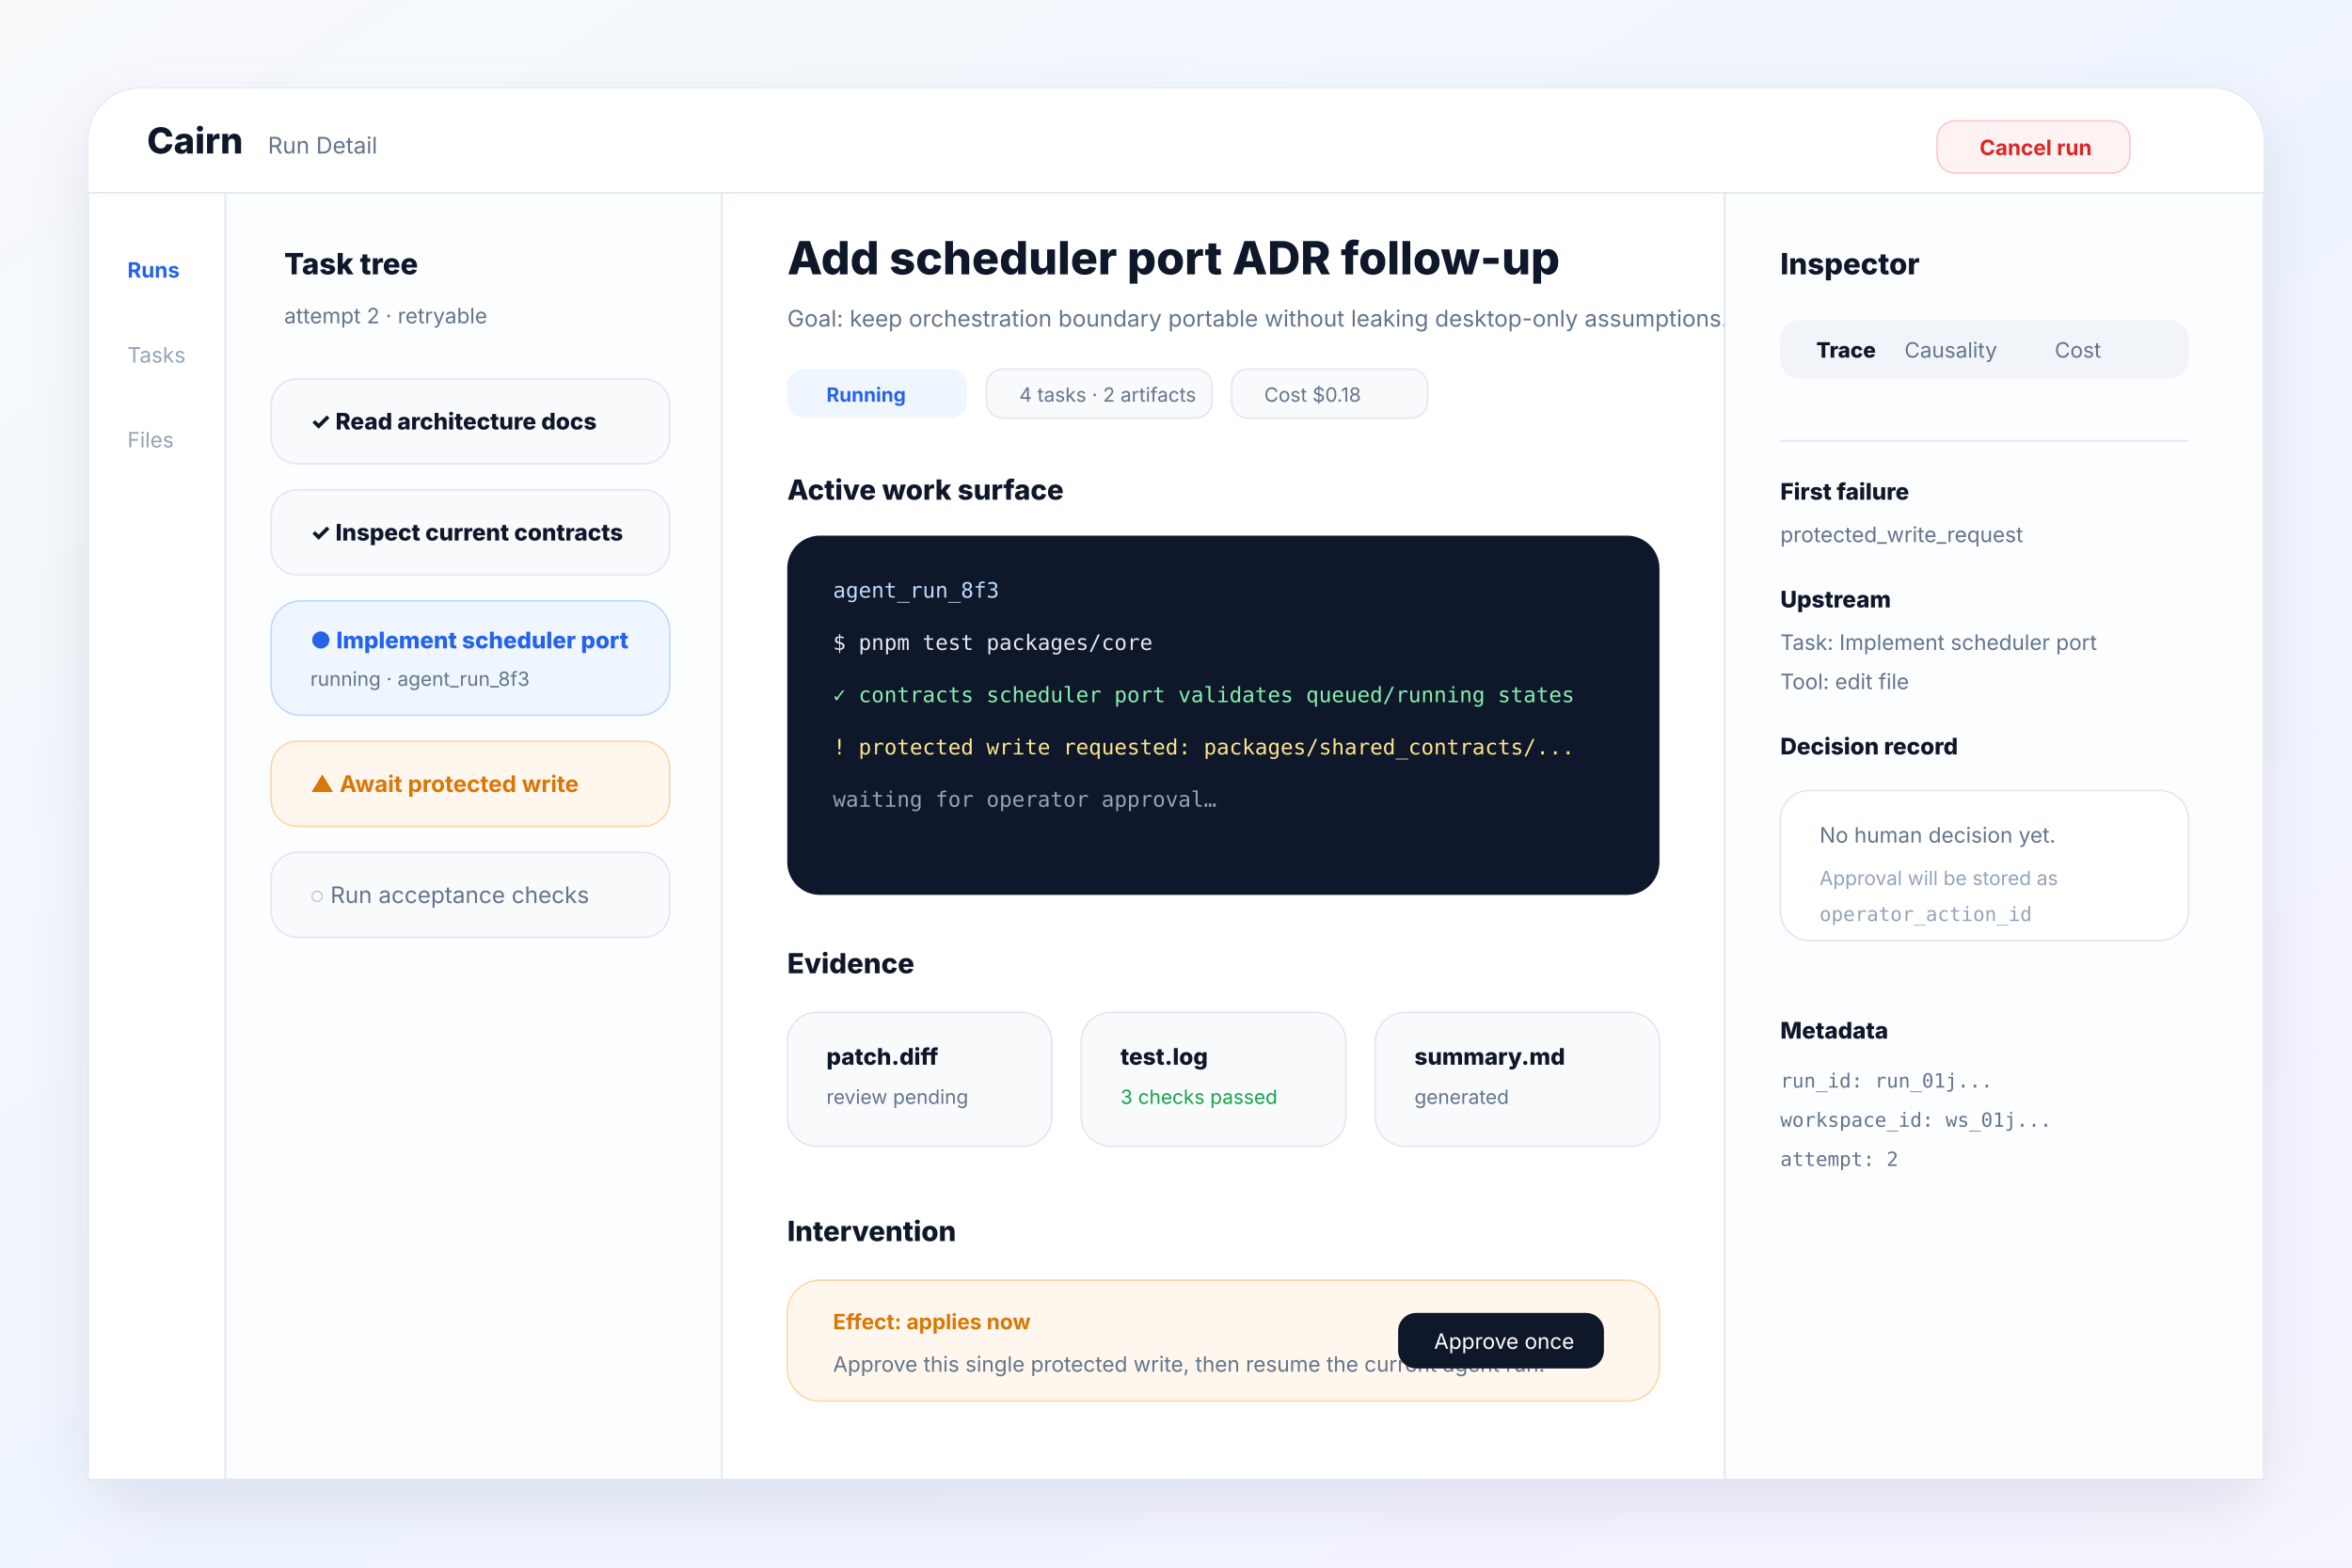
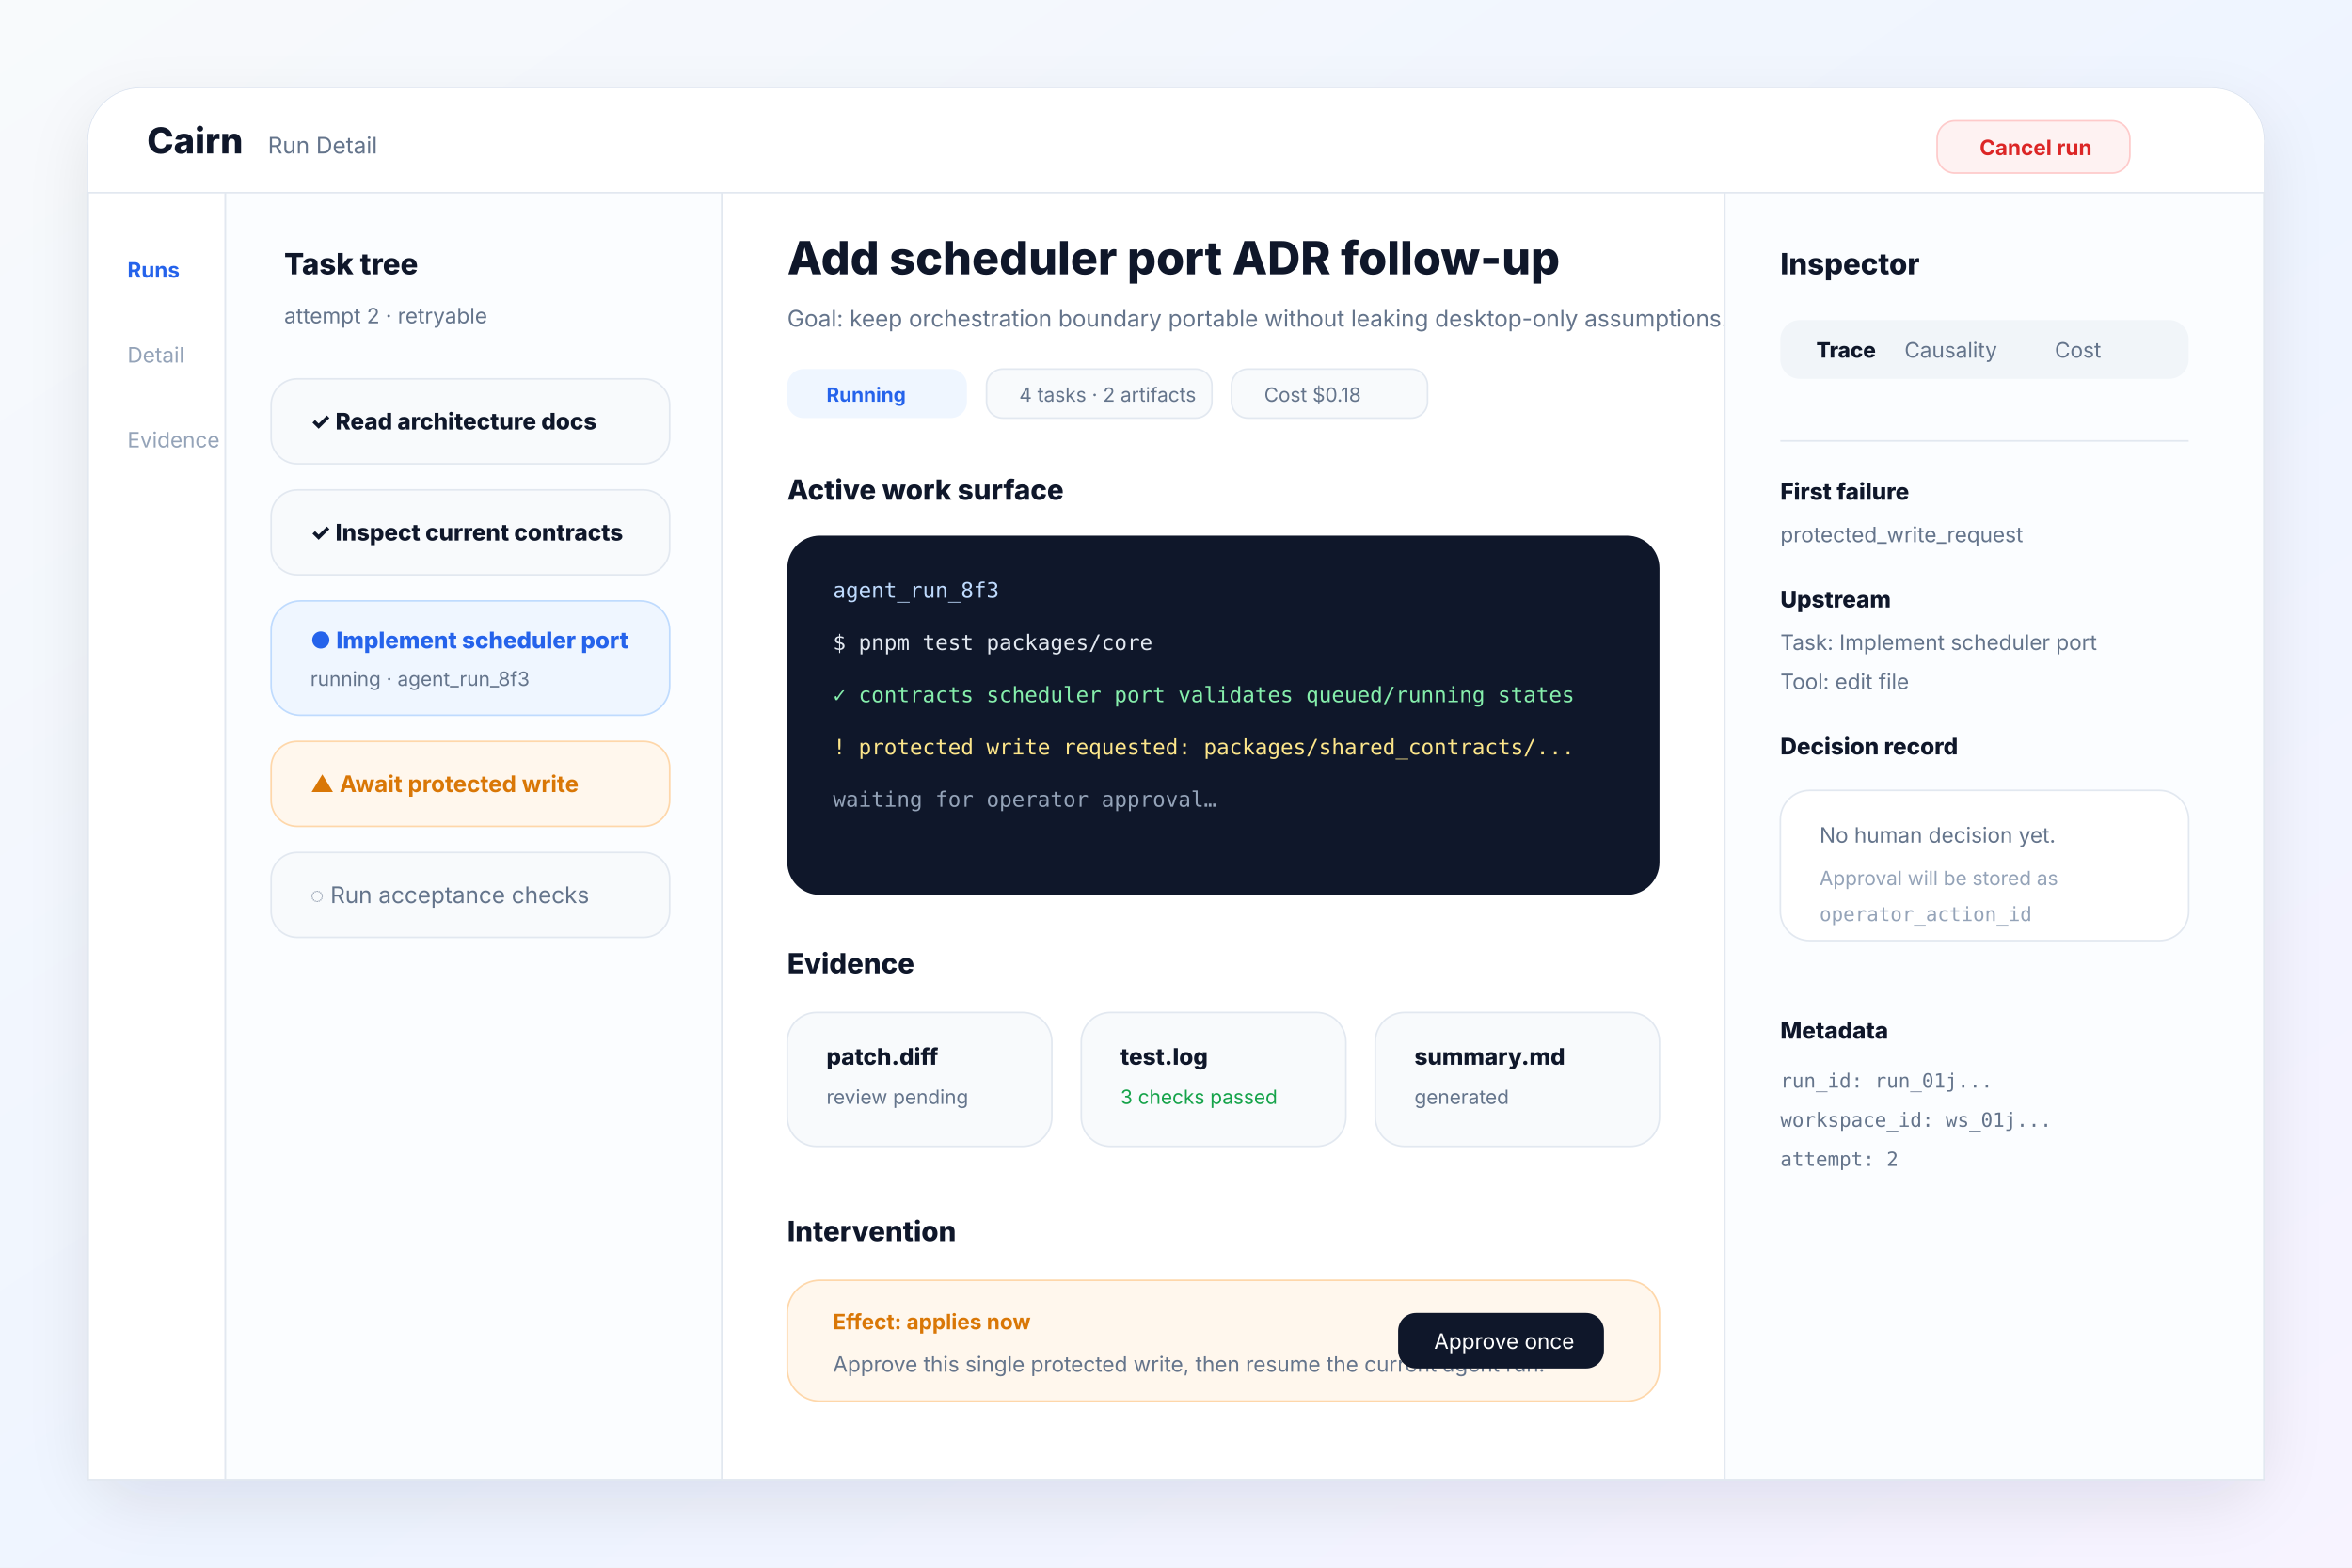
<svg xmlns="http://www.w3.org/2000/svg" width="1440" height="960" viewBox="0 0 1440 960" role="img" aria-labelledby="title desc">
  <defs>
    <linearGradient id="bg" x1="0" y1="0" x2="1" y2="1">
      <stop offset="0%" stop-color="#f8fafc" />
      <stop offset="55%" stop-color="#eef4ff" />
      <stop offset="100%" stop-color="#f7f3ff" />
    </linearGradient>
    <linearGradient id="brand" x1="0" y1="0" x2="1" y2="1">
      <stop offset="0%" stop-color="#2563eb" />
      <stop offset="100%" stop-color="#7c3aed" />
    </linearGradient>
    <filter id="shadow" x="-20%" y="-20%" width="140%" height="140%">
      <feDropShadow dx="0" dy="14" stdDeviation="18" flood-color="#0f172a" flood-opacity="0.10" />
    </filter>
    <style>
      .ui { font-family: Inter, ui-sans-serif, system-ui, -apple-system, BlinkMacSystemFont, 'Segoe UI', sans-serif; }
      .mono { font-family: SFMono-Regular, Menlo, Monaco, Consolas, monospace; }
      .title { font-weight: 760; fill: #0f172a; }
      .muted { fill: #64748b; }
      .soft { fill: #94a3b8; }
      .panel { fill: rgba(255,255,255,0.88); stroke: #dbe3ef; }
      .card { fill: #ffffff; stroke: #dbe3ef; }
      .hair { stroke: #e2e8f0; stroke-width: 1; }
      .blue { fill: #2563eb; }
      .green { fill: #16a34a; }
      .amber { fill: #d97706; }
      .red { fill: #dc2626; }
      .purple { fill: #7c3aed; }
    </style>
  </defs>
  <rect width="1440" height="960" fill="url(#bg)" />
  <rect x="54" y="54" width="1332" height="852" rx="32" class="panel" filter="url(#shadow)" />
  <rect x="54" y="54" width="1332" height="64" rx="32" fill="#ffffff" />
  <rect x="54" y="86" width="1332" height="32" fill="#ffffff" />
  <text x="90" y="94" class="ui title" font-size="22">Cairn</text>
  <text x="164" y="94" class="ui muted" font-size="14">Run Detail</text>
  <rect x="1186" y="74" width="118" height="32" rx="11" fill="#fef2f2" stroke="#fecaca" />
  <text x="1212" y="95" class="ui red" font-size="13" font-weight="700">Cancel run</text>
  <rect x="54" y="118" width="84" height="788" fill="#ffffff" stroke="#e2e8f0" />
  <text x="78" y="170" class="ui blue" font-size="13" font-weight="700">Runs</text>
-   <text x="78" y="222" class="ui soft" font-size="13">Tasks</text>
-   <text x="78" y="274" class="ui soft" font-size="13">Files</text>
+   <text x="78" y="222" class="ui soft" font-size="13">Detail</text>
+   <text x="78" y="274" class="ui soft" font-size="13">Evidence</text>
  <rect x="138" y="118" width="304" height="788" fill="#fbfdff" stroke="#e2e8f0" />
  <text x="174" y="168" class="ui title" font-size="18">Task tree</text>
  <text x="174" y="198" class="ui muted" font-size="13">attempt 2 · retryable</text>
  <rect x="166" y="232" width="244" height="52" rx="16" fill="#f8fafc" stroke="#e2e8f0" />
  <text x="190" y="263" class="ui title" font-size="14">✓ Read architecture docs</text>
  <rect x="166" y="300" width="244" height="52" rx="16" fill="#f8fafc" stroke="#e2e8f0" />
  <text x="190" y="331" class="ui title" font-size="14">✓ Inspect current contracts</text>
  <rect x="166" y="368" width="244" height="70" rx="18" fill="#eff6ff" stroke="#bfdbfe" />
  <text x="190" y="397" class="ui blue" font-size="14" font-weight="760">● Implement scheduler port</text>
  <text x="190" y="420" class="ui muted" font-size="12">running · agent_run_8f3</text>
  <rect x="166" y="454" width="244" height="52" rx="16" fill="#fff7ed" stroke="#fed7aa" />
  <text x="190" y="485" class="ui amber" font-size="14" font-weight="700">▲ Await protected write</text>
  <rect x="166" y="522" width="244" height="52" rx="16" fill="#f8fafc" stroke="#e2e8f0" />
  <text x="190" y="553" class="ui muted" font-size="14">◌ Run acceptance checks</text>
  <rect x="442" y="118" width="614" height="788" fill="#ffffff" stroke="#e2e8f0" />
  <text x="482" y="168" class="ui title" font-size="28">Add scheduler port ADR follow-up</text>
  <text x="482" y="200" class="ui muted" font-size="14">Goal: keep orchestration boundary portable without leaking desktop-only assumptions.</text>
  <rect x="482" y="226" width="110" height="30" rx="10" fill="#eff6ff" />
  <text x="506" y="246" class="ui blue" font-size="12" font-weight="700">Running</text>
  <rect x="604" y="226" width="138" height="30" rx="10" fill="#f8fafc" stroke="#e2e8f0" />
  <text x="624" y="246" class="ui muted" font-size="12">4 tasks · 2 artifacts</text>
  <rect x="754" y="226" width="120" height="30" rx="10" fill="#f8fafc" stroke="#e2e8f0" />
  <text x="774" y="246" class="ui muted" font-size="12">Cost $0.18</text>
  <text x="482" y="306" class="ui title" font-size="17">Active work surface</text>
  <rect x="482" y="328" width="534" height="220" rx="20" fill="#0f172a" />
  <text x="510" y="366" class="mono" font-size="13" fill="#bfdbfe">agent_run_8f3</text>
  <text x="510" y="398" class="mono" font-size="13" fill="#e2e8f0">$ pnpm test packages/core</text>
  <text x="510" y="430" class="mono" font-size="13" fill="#86efac">✓ contracts scheduler port validates queued/running states</text>
  <text x="510" y="462" class="mono" font-size="13" fill="#fde68a">! protected write requested: packages/shared_contracts/...</text>
  <text x="510" y="494" class="mono" font-size="13" fill="#94a3b8">waiting for operator approval…</text>
  <text x="482" y="596" class="ui title" font-size="17">Evidence</text>
  <rect x="482" y="620" width="162" height="82" rx="18" fill="#f8fafc" stroke="#e2e8f0" />
  <text x="506" y="652" class="ui title" font-size="14">patch.diff</text>
  <text x="506" y="676" class="ui muted" font-size="12">review pending</text>
  <rect x="662" y="620" width="162" height="82" rx="18" fill="#f8fafc" stroke="#e2e8f0" />
  <text x="686" y="652" class="ui title" font-size="14">test.log</text>
  <text x="686" y="676" class="ui green" font-size="12">3 checks passed</text>
  <rect x="842" y="620" width="174" height="82" rx="18" fill="#f8fafc" stroke="#e2e8f0" />
  <text x="866" y="652" class="ui title" font-size="14">summary.md</text>
  <text x="866" y="676" class="ui muted" font-size="12">generated</text>
  <text x="482" y="760" class="ui title" font-size="17">Intervention</text>
  <rect x="482" y="784" width="534" height="74" rx="20" fill="#fff7ed" stroke="#fed7aa" />
  <text x="510" y="814" class="ui amber" font-size="13" font-weight="700">Effect: applies now</text>
  <text x="510" y="840" class="ui muted" font-size="13">Approve this single protected write, then resume the current agent run.</text>
  <rect x="856" y="804" width="126" height="34" rx="11" fill="#0f172a" />
  <text x="878" y="826" class="ui" font-size="13" fill="#ffffff">Approve once</text>
  <rect x="1056" y="118" width="330" height="788" fill="#fbfdff" stroke="#e2e8f0" />
  <text x="1090" y="168" class="ui title" font-size="18">Inspector</text>
  <rect x="1090" y="196" width="250" height="36" rx="12" fill="#f1f5f9" />
  <text x="1112" y="219" class="ui title" font-size="13">Trace</text>
  <text x="1166" y="219" class="ui muted" font-size="13">Causality</text>
  <text x="1258" y="219" class="ui muted" font-size="13">Cost</text>
  <line x1="1090" y1="270" x2="1340" y2="270" class="hair" />
  <text x="1090" y="306" class="ui title" font-size="14">First failure</text>
  <text x="1090" y="332" class="ui muted" font-size="13">protected_write_request</text>
  <text x="1090" y="372" class="ui title" font-size="14">Upstream</text>
  <text x="1090" y="398" class="ui muted" font-size="13">Task: Implement scheduler port</text>
  <text x="1090" y="422" class="ui muted" font-size="13">Tool: edit file</text>
  <text x="1090" y="462" class="ui title" font-size="14">Decision record</text>
  <rect x="1090" y="484" width="250" height="92" rx="18" fill="#ffffff" stroke="#e2e8f0" />
  <text x="1114" y="516" class="ui muted" font-size="13">No human decision yet.</text>
  <text x="1114" y="542" class="ui soft" font-size="12">Approval will be stored as</text>
  <text x="1114" y="564" class="mono soft" font-size="12">operator_action_id</text>
  <text x="1090" y="636" class="ui title" font-size="14">Metadata</text>
  <text x="1090" y="666" class="mono muted" font-size="12">run_id: run_01j...</text>
  <text x="1090" y="690" class="mono muted" font-size="12">workspace_id: ws_01j...</text>
  <text x="1090" y="714" class="mono muted" font-size="12">attempt: 2</text>
</svg>
